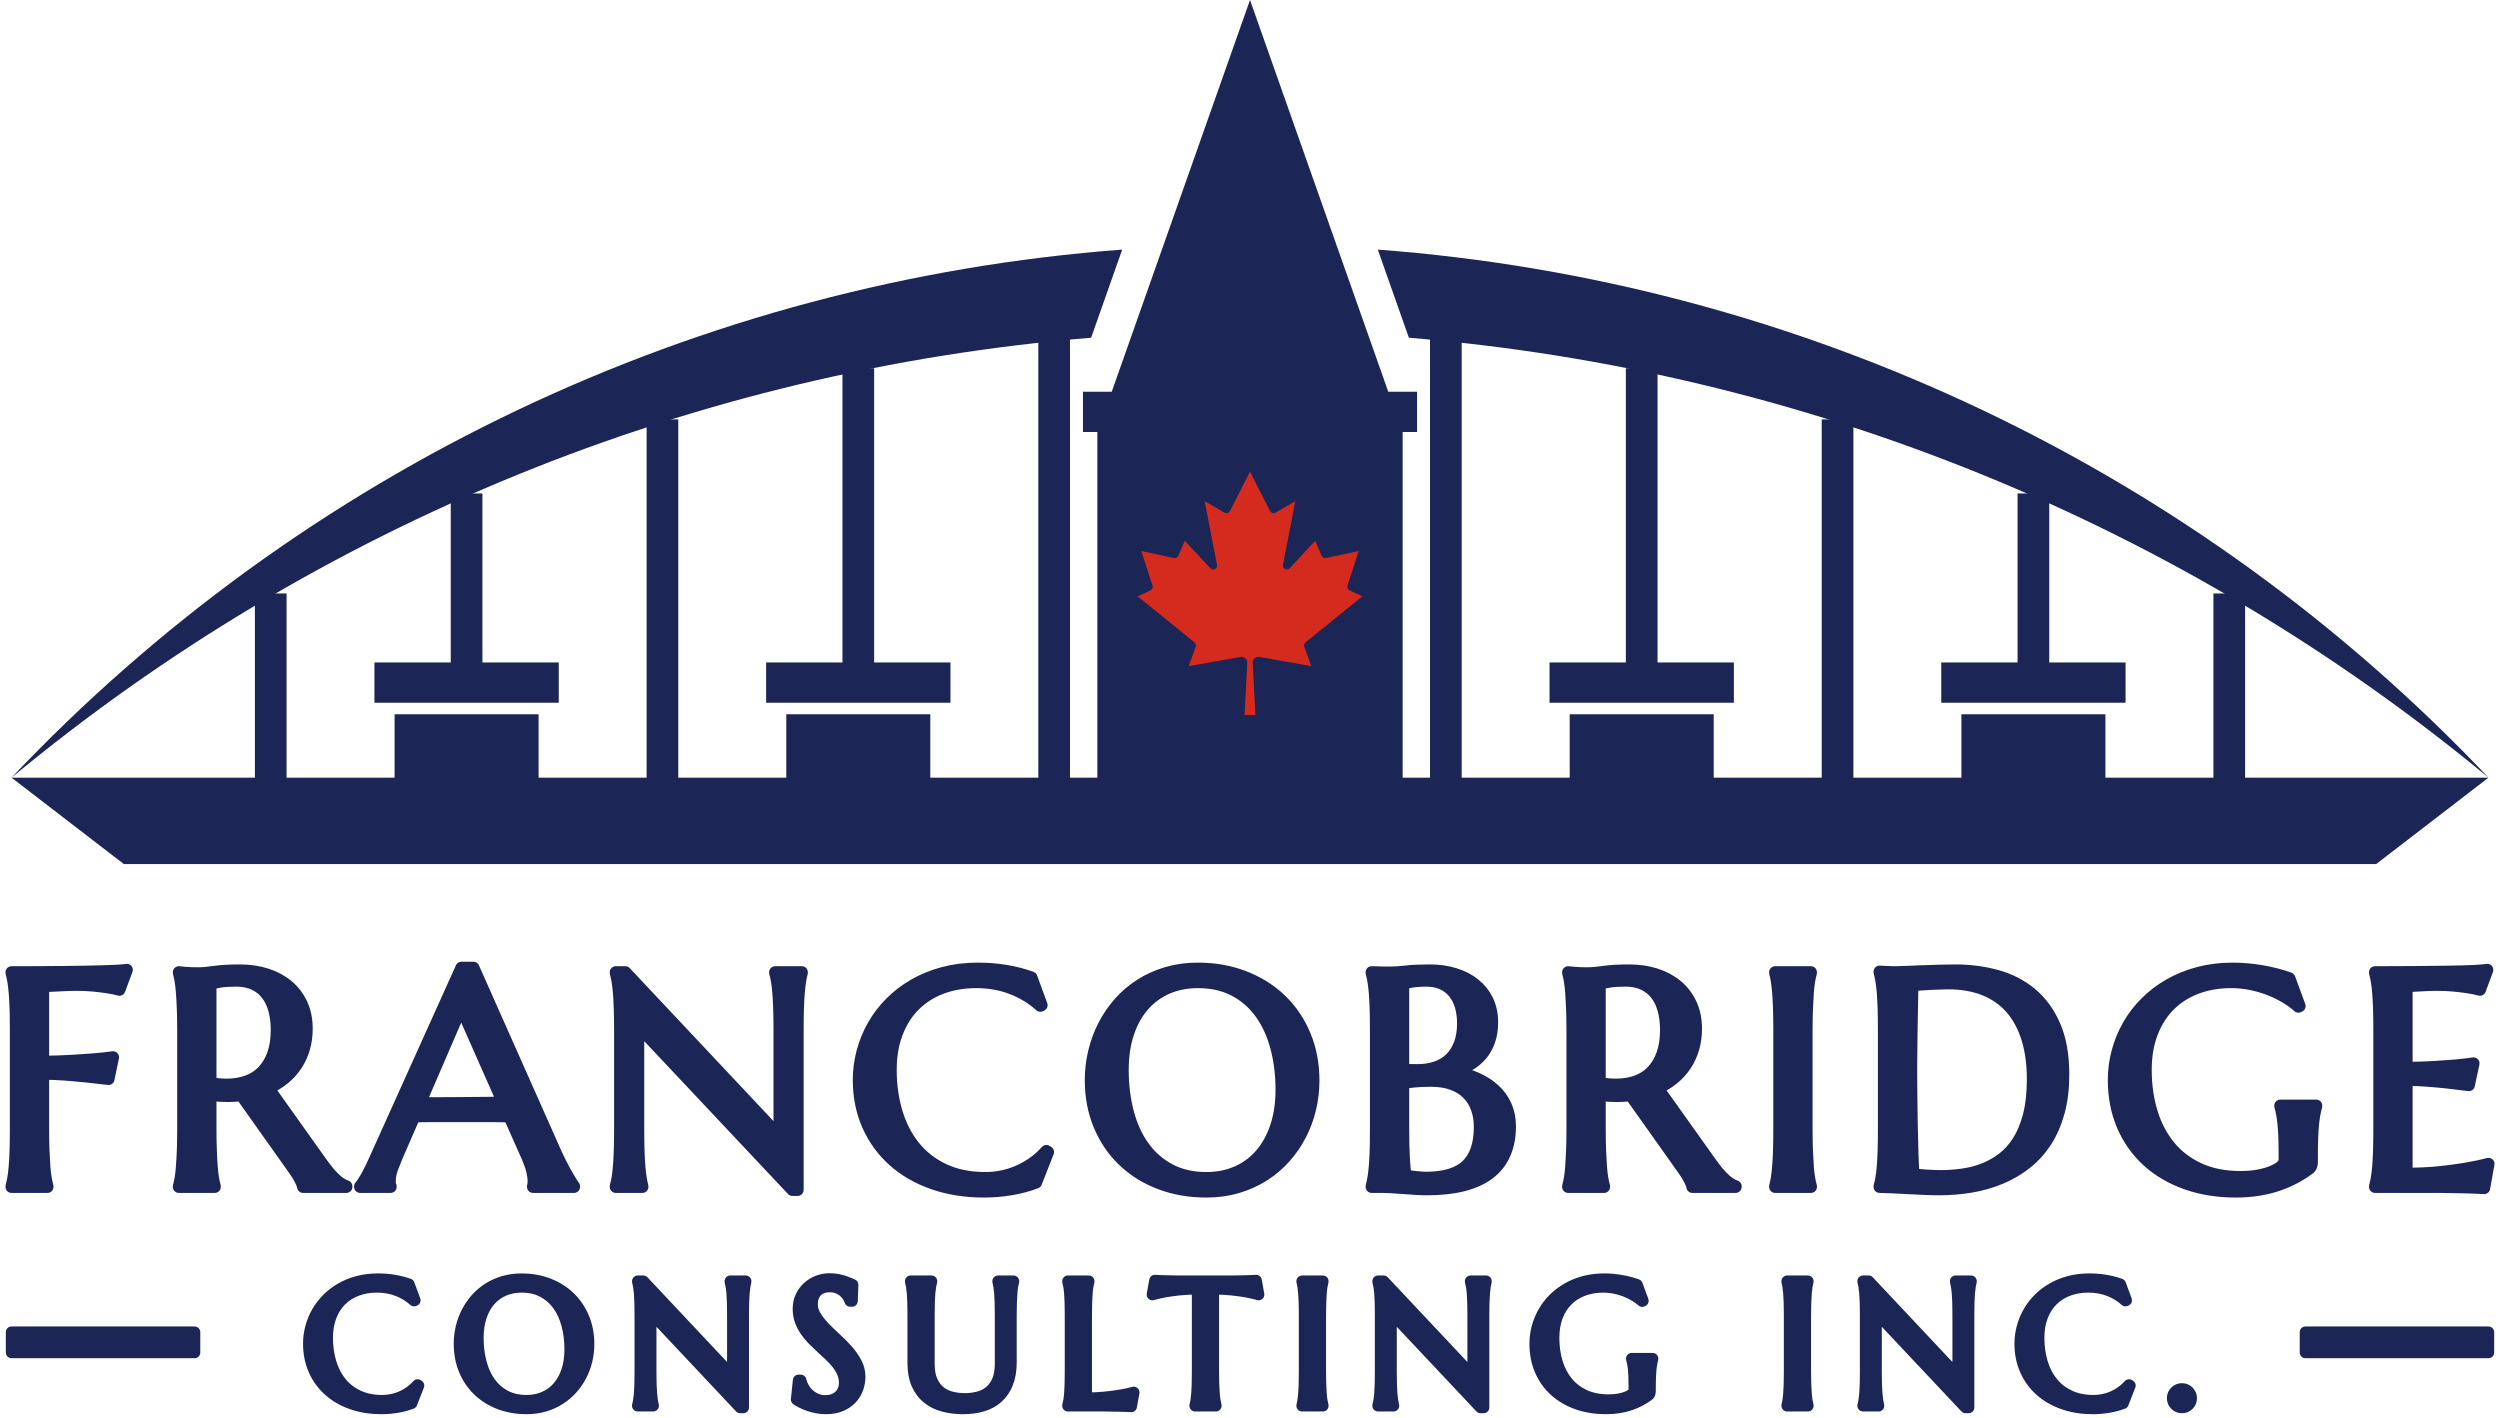
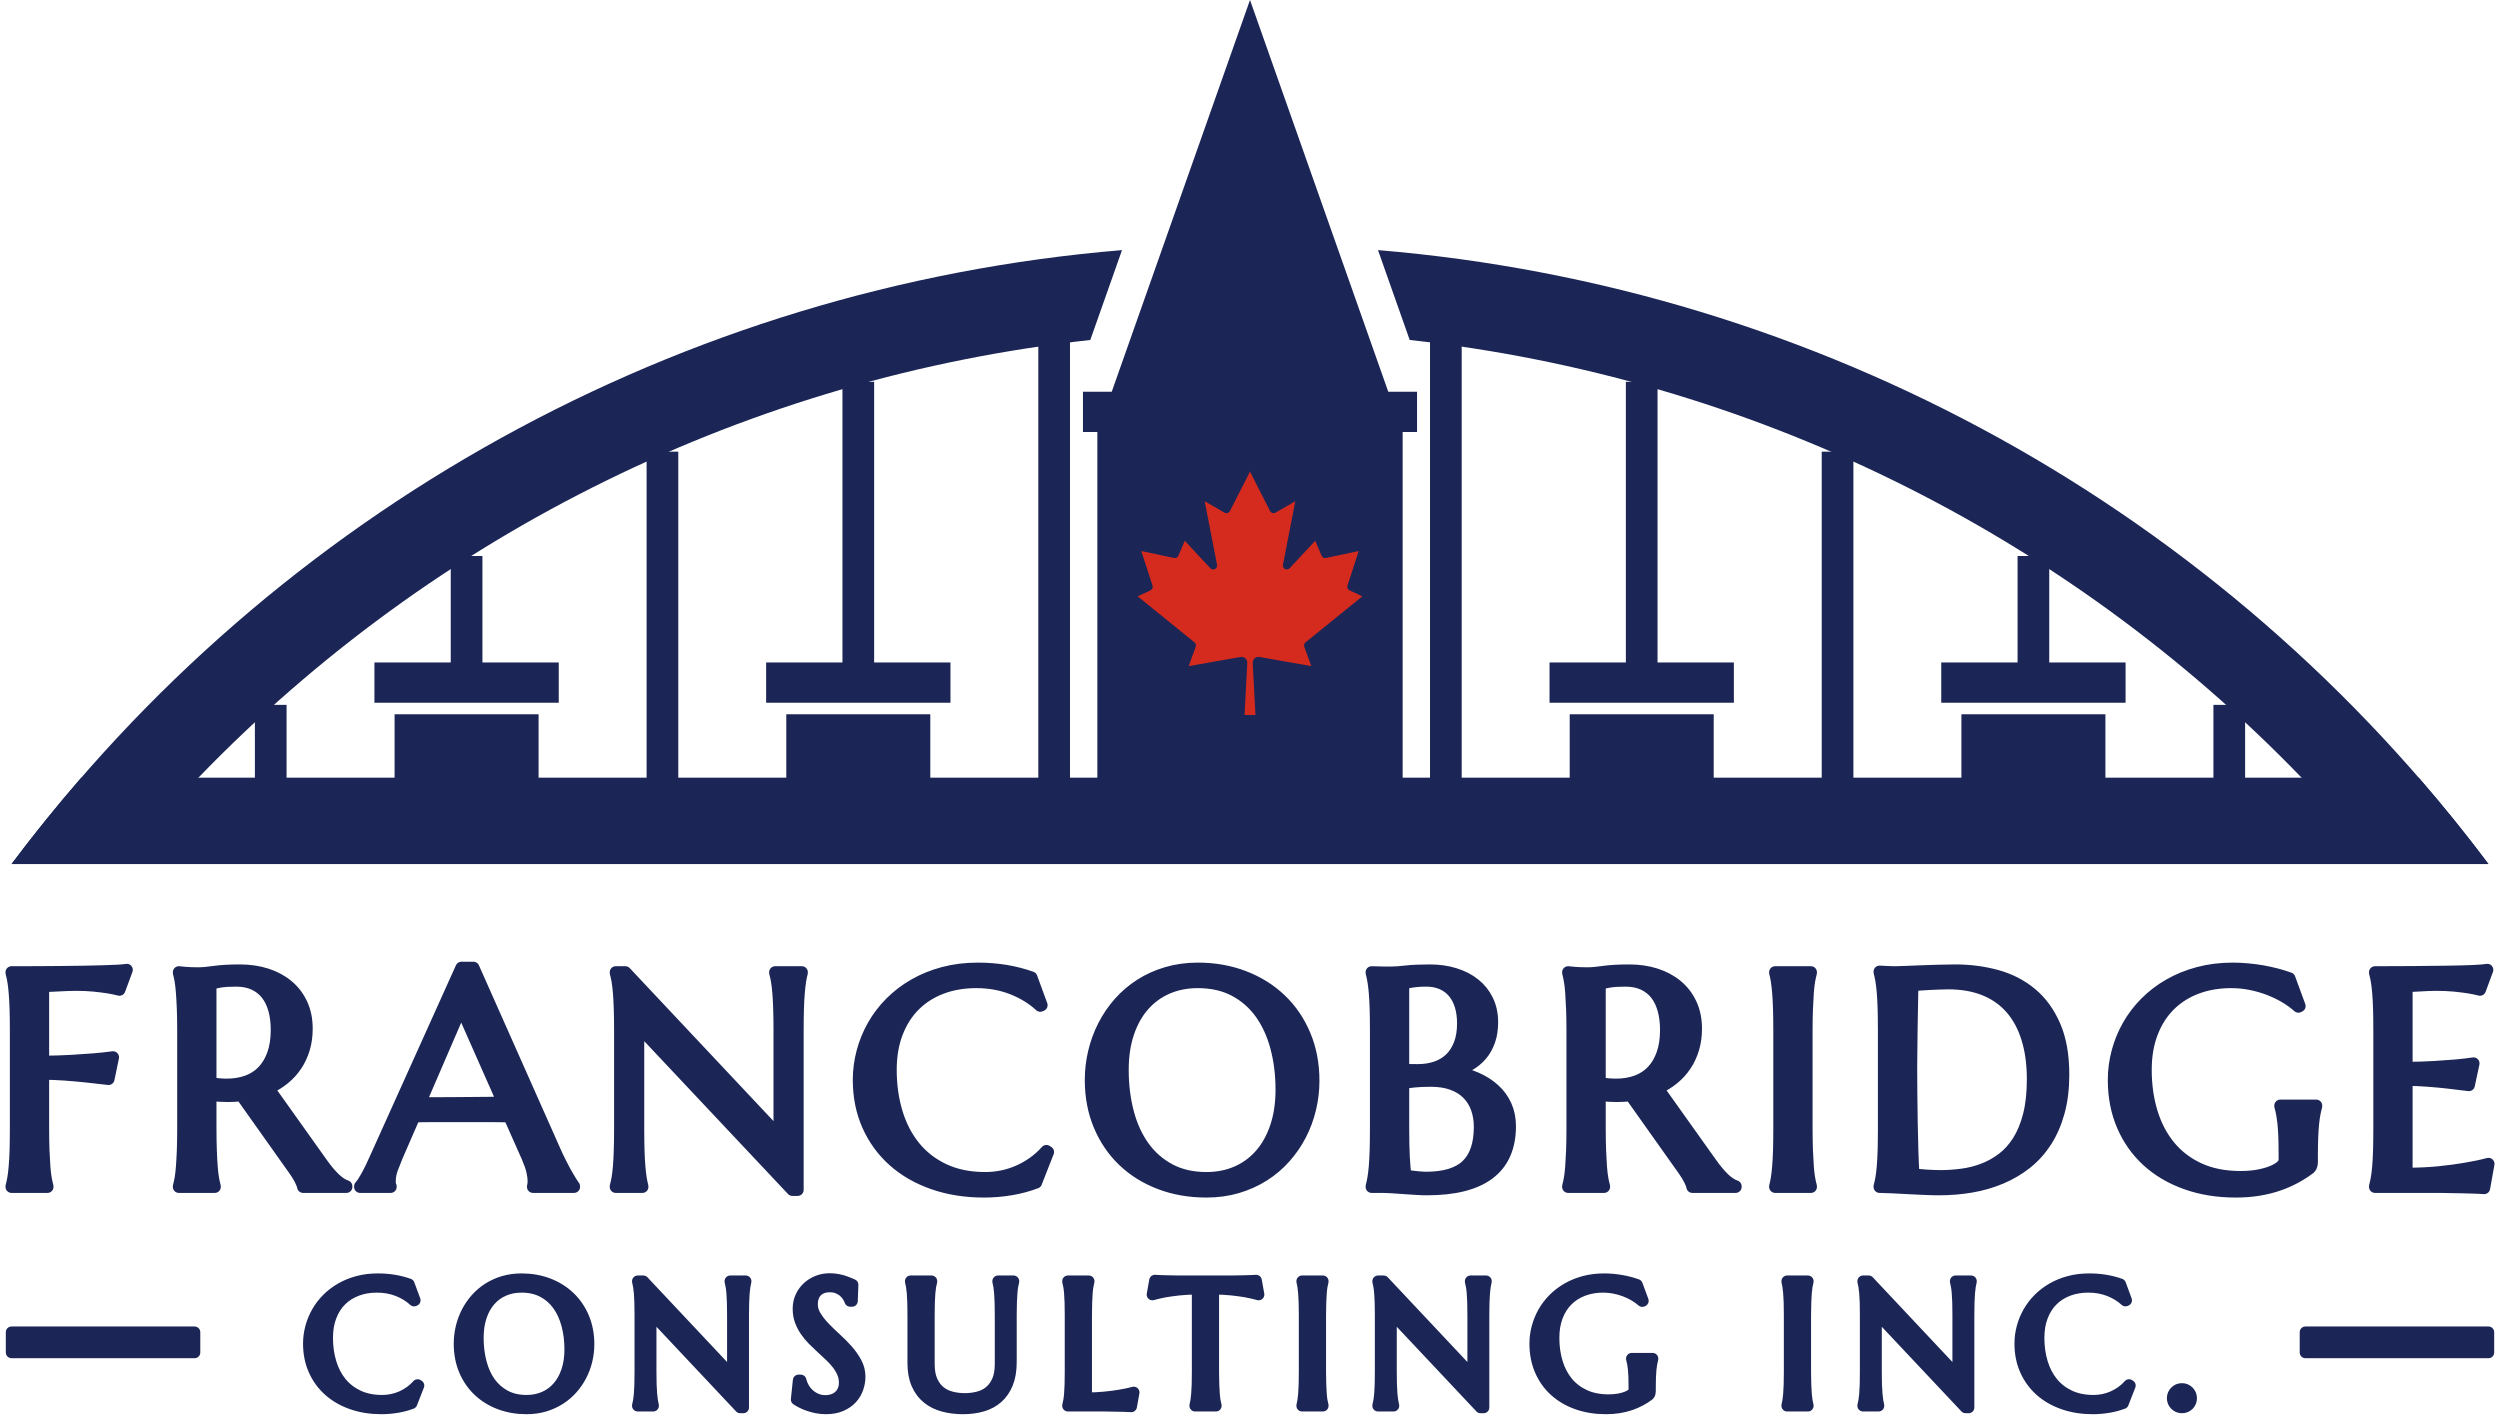
<svg xmlns="http://www.w3.org/2000/svg" viewBox="66 150 868 492.09" width="868" height="492.09" role="img" aria-label="FrancoBridge Consulting Inc.">
-   <path fill="#1B2556" d="M930 420A592.23 592.23 0 0 0 544.37 236.66L555.17 267.26A673.95 673.95 0 0 1 930 420ZM70 420A592.23 592.23 0 0 1 455.63 236.66L444.83 267.26A673.95 673.95 0 0 0 70 420Z" />
-   <path fill="#1B2556" d="M426.5 267.44H437.5V420.5H426.5ZM562.5 267.44H573.5V420.5H562.5ZM358.5 277.86H369.5V380.5H358.5ZM630.5 277.86H641.5V380.5H630.5ZM290.5 295.62H301.5V420.5H290.5ZM698.5 295.62H709.5V420.5H698.5ZM222.5 321.33H233.5V380.5H222.5ZM766.5 321.33H777.5V380.5H766.5ZM154.5 356.05H165.5V420.5H154.5ZM834.5 356.05H845.5V420.5H834.5ZM70 420H930L891 450H109ZM339 398H389V420.5H339ZM332 380H396V394H332ZM611 398H661V420.5H611ZM604 380H668V394H604ZM203 398H253V420.5H203ZM196 380H260V394H196ZM747 398H797V420.5H747ZM740 380H804V394H740Z" />
+   <path fill="#1B2556" d="M930 450A537.5 537.5 0 0 0 544.44 236.84L555.45 268.04A507.5 507.5 0 0 1 865.1 420ZM70 450A537.5 537.5 0 0 1 455.56 236.84L444.55 268.04A507.5 507.5 0 0 0 134.9 420Z" />
+   <path fill="#1B2556" d="M426.5 268.58H437.5V420.5H426.5ZM562.5 268.58H573.5V420.5H562.5ZM358.5 282.56H369.5V380.5H358.5ZM630.5 282.56H641.5V380.5H630.5ZM290.5 306.81H301.5V420.5H290.5ZM698.5 306.81H709.5V420.5H698.5ZM222.5 343.05H233.5V380.5H222.5ZM766.5 343.05H777.5V380.5H766.5ZM154.5 394.73H165.5V420.5H154.5ZM834.5 394.73H845.5V420.5H834.5ZM70 450A537.5 537.5 0 0 1 94.23 420H905.77A537.5 537.5 0 0 1 930 450ZM339 398H389V420.5H339ZM332 380H396V394H332ZM611 398H661V420.5H611ZM604 380H668V394H604ZM203 398H253V420.5H203ZM196 380H260V394H196ZM747 398H797V420.5H747ZM740 380H804V394H740Z" />
  <path fill="#1B2556" d="M447 420.5V300H442V286H452L500 150L548 286H558V300H553V420.5Z" />
  <path fill="#D52B1E" d="M498.11 398.25L499.06 380.15A1.99 1.99 0 0 0 496.73 378.1L478.72 381.27L481.15 374.56A1.36 1.36 0 0 0 480.73 373.03L461 357.05L465.45 354.97A1.36 1.36 0 0 0 466.16 353.32L462.26 341.32L473.62 343.73A1.36 1.36 0 0 0 475.15 342.94L477.35 337.76L486.22 347.28A1.36 1.36 0 0 0 488.55 346.08L484.27 324.02L491.13 327.99A1.36 1.36 0 0 0 493.04 327.42L500 313.75L506.96 327.42A1.36 1.36 0 0 0 508.87 327.99L515.73 324.02L511.45 346.08A1.36 1.36 0 0 0 513.78 347.28L522.65 337.76L524.85 342.94A1.36 1.36 0 0 0 526.38 343.73L537.74 341.32L533.84 353.32A1.36 1.36 0 0 0 534.55 354.97L539 357.05L519.27 373.03A1.36 1.36 0 0 0 518.85 374.56L521.28 381.27L503.27 378.1A1.99 1.99 0 0 0 500.94 380.15L501.89 398.25Z" />
  <path fill="#1B2556" stroke="#1B2556" stroke-width="4.18" stroke-linejoin="round" d="M80.97 541.77 Q80.97 546.19 81.1 549.49 Q81.23 552.79 81.41 555.18 Q81.59 557.57 81.88 559.18 Q82.16 560.79 82.48 561.88 V562.09 H70 V561.88 Q70.31 560.79 70.6 559.18 Q70.89 557.57 71.09 555.18 Q71.3 552.79 71.41 549.49 Q71.51 546.19 71.51 541.77 V507.93 Q71.51 503.52 71.41 500.22 Q71.3 496.92 71.09 494.5 Q70.89 492.08 70.6 490.47 Q70.31 488.86 70 487.77 V487.56 Q74.32 487.56 78.73 487.54 Q83.15 487.51 87.31 487.48 Q91.47 487.46 95.21 487.38 Q98.95 487.3 101.97 487.22 Q104.98 487.15 107.06 487.02 Q109.14 486.89 110.02 486.73 L107.47 493.64 Q105.76 493.17 103.47 492.81 Q101.5 492.5 98.66 492.21 Q95.83 491.93 92.14 491.93 Q90.89 491.93 89.02 492.01 Q87.15 492.08 85.33 492.19 Q83.26 492.29 80.97 492.39 V518.64 Q86.32 518.59 90.79 518.33 Q95.26 518.07 98.48 517.81 Q102.22 517.5 105.24 517.08 L103.68 524.62 Q99.78 524.15 95.78 523.73 Q92.35 523.37 88.4 523.08 Q84.45 522.8 80.97 522.8 ZM139.07 541.77 Q139.07 546.19 139.2 549.49 Q139.32 552.79 139.51 555.18 Q139.69 557.57 139.97 559.18 Q140.26 560.79 140.57 561.88 V562.09 H128.1 V561.88 Q128.41 560.79 128.7 559.18 Q128.98 557.57 129.16 555.18 Q129.35 552.79 129.48 549.51 Q129.61 546.24 129.61 541.77 V507.93 Q129.61 503.52 129.48 500.22 Q129.35 496.92 129.16 494.53 Q128.98 492.14 128.7 490.5 Q128.41 488.86 128.1 487.77 V487.56 L130.28 487.77 Q131.27 487.87 132.49 487.9 Q133.71 487.93 135.01 487.93 Q137.04 487.93 140.49 487.43 Q143.95 486.94 149.3 486.94 Q154.29 486.94 158.53 488.29 Q162.76 489.64 165.88 492.24 Q169 494.84 170.74 498.61 Q172.48 502.37 172.48 507.16 Q172.48 510.9 171.52 514.09 Q170.56 517.29 168.82 519.89 Q167.08 522.49 164.64 524.49 Q162.19 526.49 159.18 527.84 L177.42 553.46 Q178.77 555.39 179.94 556.79 Q181.11 558.19 182.18 559.21 Q183.24 560.22 184.23 560.87 Q185.22 561.52 186.26 561.88 V562.09 H171.24 Q171.08 561.1 170.22 559.47 Q169.36 557.83 168.22 556.22 L149.82 530.28 Q148.63 530.39 147.43 530.46 Q146.24 530.54 144.99 530.54 Q143.53 530.54 142.05 530.44 Q140.57 530.33 139.07 530.07 ZM139.07 526.02 Q140.47 526.33 141.92 526.46 Q143.38 526.59 144.73 526.59 Q148.63 526.59 151.85 525.42 Q155.07 524.25 157.33 521.86 Q159.59 519.47 160.84 515.91 Q162.09 512.35 162.09 507.57 Q162.09 503.67 161.21 500.5 Q160.32 497.33 158.58 495.12 Q156.84 492.91 154.19 491.69 Q151.54 490.47 148 490.47 Q144.42 490.47 142.29 490.84 Q140.16 491.2 139.07 491.62 ZM251.06 562.09 V561.88 Q251.16 561.62 251.21 561.1 Q251.27 560.58 251.27 560.17 Q251.27 558.56 250.82 556.61 Q250.38 554.66 249.13 551.75 L242.85 537.61 Q239.94 537.51 235.1 537.51 Q230.27 537.51 224.66 537.51 Q220.55 537.51 216.73 537.51 Q212.91 537.51 209.84 537.61 L203.87 551.33 Q203.09 553.25 202.2 555.54 Q201.32 557.83 201.32 560.17 Q201.32 560.84 201.42 561.28 Q201.53 561.73 201.63 561.88 V562.09 H191.03 V561.88 Q191.96 560.89 193.37 558.37 Q194.77 555.85 196.43 552.06 L226.21 486 H230.37 L258.59 549.51 Q259.58 551.75 260.65 553.85 Q261.71 555.96 262.65 557.62 Q263.58 559.28 264.31 560.43 Q265.04 561.57 265.3 561.88 V562.09 ZM217.38 533.04 Q220.39 533.04 223.56 533.01 Q226.73 532.99 229.77 532.96 Q232.81 532.93 235.62 532.91 Q238.43 532.88 240.71 532.83 L226.11 499.83 L211.77 533.04 ZM283.12 487.56 336.65 544.52 V507.93 Q336.65 503.52 336.54 500.22 Q336.44 496.92 336.23 494.5 Q336.02 492.08 335.74 490.47 Q335.45 488.86 335.14 487.77 V487.56 H344.39 V487.77 Q344.08 488.86 343.82 490.47 Q343.56 492.08 343.35 494.5 Q343.14 496.92 343.04 500.22 Q342.94 503.52 342.94 507.93 V563.13 H341.12 L287.59 506.22 V541.77 Q287.59 546.19 287.69 549.49 Q287.79 552.79 288 555.18 Q288.21 557.57 288.47 559.18 Q288.73 560.79 289.04 561.88 V562.09 H279.79 V561.88 Q280.1 560.79 280.39 559.18 Q280.67 557.57 280.88 555.18 Q281.09 552.79 281.19 549.49 Q281.3 546.19 281.3 541.77 V507.93 Q281.3 503.52 281.19 500.22 Q281.09 496.92 280.88 494.5 Q280.67 492.08 280.39 490.47 Q280.1 488.86 279.79 487.77 V487.56 ZM427.64 499 427.18 499.2 Q423.12 495.46 417.43 493.23 Q411.74 490.99 404.93 490.99 Q398.38 490.99 392.93 493.04 Q387.47 495.1 383.54 499 Q379.62 502.89 377.44 508.56 Q375.25 514.22 375.25 521.45 Q375.25 529.4 377.33 536.29 Q379.41 543.17 383.52 548.21 Q387.62 553.25 393.78 556.14 Q399.94 559.02 408.15 559.02 Q411.12 559.02 414.08 558.4 Q417.04 557.78 419.77 556.55 Q422.5 555.33 424.91 553.59 Q427.33 551.85 429.31 549.62 L429.88 549.98 L425.72 560.58 Q421.82 562.09 417.12 562.9 Q412.42 563.7 407.63 563.7 Q398.02 563.7 390.04 560.92 Q382.06 558.14 376.32 553.05 Q370.58 547.95 367.38 540.81 Q364.18 533.66 364.18 524.93 Q364.18 519.99 365.46 515.21 Q366.73 510.43 369.17 506.12 Q371.62 501.8 375.2 498.19 Q378.79 494.58 383.39 491.93 Q387.99 489.28 393.52 487.8 Q399.06 486.31 405.5 486.31 Q415.53 486.31 424.11 489.38 ZM481.89 486.31 Q490.57 486.31 497.93 489.15 Q505.28 491.98 510.63 497.1 Q515.99 502.22 519 509.39 Q522.02 516.56 522.02 525.24 Q522.02 530.18 520.87 534.96 Q519.73 539.74 517.52 544 Q515.31 548.27 512.09 551.88 Q508.87 555.49 504.74 558.11 Q500.6 560.74 495.61 562.22 Q490.63 563.7 484.86 563.7 Q476.18 563.7 468.82 560.92 Q461.47 558.14 456.12 553.05 Q450.76 547.95 447.75 540.81 Q444.73 533.66 444.73 524.93 Q444.73 519.99 445.88 515.21 Q447.02 510.43 449.23 506.12 Q451.44 501.8 454.63 498.19 Q457.83 494.58 461.96 491.93 Q466.09 489.28 471.11 487.8 Q476.12 486.31 481.89 486.31 ZM484.86 559.02 Q490.63 559.02 495.41 556.94 Q500.19 554.87 503.64 550.92 Q507.1 546.97 509.02 541.28 Q510.95 535.58 510.95 528.36 Q510.95 520.36 509.1 513.52 Q507.26 506.69 503.62 501.67 Q499.98 496.66 494.55 493.82 Q489.12 490.99 481.89 490.99 Q476.12 490.99 471.34 493.04 Q466.56 495.1 463.11 499 Q459.65 502.89 457.73 508.56 Q455.8 514.22 455.8 521.45 Q455.8 529.4 457.62 536.29 Q459.44 543.17 463.08 548.21 Q466.72 553.25 472.17 556.14 Q477.63 559.02 484.86 559.02 ZM543.73 507.93 Q543.73 503.52 543.63 500.22 Q543.52 496.92 543.32 494.5 Q543.11 492.08 542.82 490.47 Q542.54 488.86 542.23 487.77 V487.56 Q543.26 487.61 544.41 487.61 Q545.4 487.67 546.62 487.67 Q547.84 487.67 549.14 487.67 Q551.01 487.67 554.21 487.3 Q557.4 486.94 562.44 486.94 Q567.12 486.94 571.07 488.16 Q575.02 489.38 577.9 491.67 Q580.79 493.95 582.43 497.31 Q584.06 500.66 584.06 504.92 Q584.06 508.51 583.08 511.34 Q582.09 514.17 580.3 516.28 Q578.5 518.38 575.98 519.81 Q573.46 521.24 570.45 522.07 Q574.86 522.75 578.5 524.33 Q582.14 525.92 584.76 528.31 Q587.39 530.7 588.82 533.89 Q590.25 537.09 590.25 540.99 Q590.25 551.96 583.02 557.44 Q575.8 562.92 561.4 562.92 Q559.84 562.92 557.77 562.79 Q555.69 562.66 553.53 562.51 Q551.37 562.35 549.29 562.22 Q547.21 562.09 545.66 562.09 H542.23 V561.88 Q542.54 560.79 542.82 559.18 Q543.11 557.57 543.32 555.18 Q543.52 552.79 543.63 549.49 Q543.73 546.19 543.73 541.77 ZM562.81 525.24 Q559.27 525.24 556.88 525.5 Q554.49 525.76 553.19 526.02 V541.77 Q553.19 547.85 553.4 551.8 Q553.61 555.75 553.97 558.24 Q555.95 558.5 557.92 558.71 Q559.9 558.92 561.09 558.92 Q570.81 558.92 575.31 554.58 Q579.8 550.24 579.8 541.25 Q579.8 537.71 578.74 534.78 Q577.67 531.84 575.57 529.71 Q573.46 527.58 570.26 526.41 Q567.07 525.24 562.81 525.24 ZM553.19 521.34 Q554.65 521.5 555.79 521.53 Q556.93 521.55 558.23 521.55 Q561.77 521.55 564.68 520.54 Q567.59 519.52 569.64 517.5 Q571.69 515.47 572.84 512.43 Q573.98 509.39 573.98 505.34 Q573.98 501.96 573.15 499.2 Q572.32 496.45 570.68 494.5 Q569.04 492.55 566.65 491.51 Q564.26 490.47 561.2 490.47 Q559.22 490.47 557.74 490.63 Q556.26 490.78 555.22 490.99 Q554.02 491.2 553.19 491.51 ZM621.42 541.77 Q621.42 546.19 621.55 549.49 Q621.68 552.79 621.86 555.18 Q622.05 557.57 622.33 559.18 Q622.62 560.79 622.93 561.88 V562.09 H610.46 V561.88 Q610.77 560.79 611.05 559.18 Q611.34 557.57 611.52 555.18 Q611.7 552.79 611.83 549.51 Q611.96 546.24 611.96 541.77 V507.93 Q611.96 503.52 611.83 500.22 Q611.7 496.92 611.52 494.53 Q611.34 492.14 611.05 490.5 Q610.77 488.86 610.46 487.77 V487.56 L612.64 487.77 Q613.63 487.87 614.85 487.9 Q616.07 487.93 617.37 487.93 Q619.4 487.93 622.85 487.43 Q626.31 486.94 631.66 486.94 Q636.65 486.94 640.89 488.29 Q645.12 489.64 648.24 492.24 Q651.36 494.84 653.1 498.61 Q654.84 502.37 654.84 507.16 Q654.84 510.9 653.88 514.09 Q652.92 517.29 651.18 519.89 Q649.44 522.49 646.99 524.49 Q644.55 526.49 641.54 527.84 L659.78 553.46 Q661.13 555.39 662.3 556.79 Q663.47 558.19 664.53 559.21 Q665.6 560.22 666.59 560.87 Q667.57 561.52 668.61 561.88 V562.09 H653.59 Q653.44 561.1 652.58 559.47 Q651.72 557.83 650.58 556.22 L632.18 530.28 Q630.99 530.39 629.79 530.46 Q628.6 530.54 627.35 530.54 Q625.89 530.54 624.41 530.44 Q622.93 530.33 621.42 530.07 ZM621.42 526.02 Q622.83 526.33 624.28 526.46 Q625.74 526.59 627.09 526.59 Q630.99 526.59 634.21 525.42 Q637.43 524.25 639.69 521.86 Q641.95 519.47 643.2 515.91 Q644.45 512.35 644.45 507.57 Q644.45 503.67 643.56 500.5 Q642.68 497.33 640.94 495.12 Q639.2 492.91 636.55 491.69 Q633.9 490.47 630.36 490.47 Q626.78 490.47 624.65 490.84 Q622.51 491.2 621.42 491.62 ZM682.33 561.88 Q682.64 560.79 682.9 559.18 Q683.16 557.57 683.37 555.18 Q683.57 552.79 683.68 549.49 Q683.78 546.19 683.78 541.77 V507.93 Q683.78 503.52 683.68 500.22 Q683.57 496.92 683.37 494.5 Q683.16 492.08 682.9 490.47 Q682.64 488.86 682.33 487.77 V487.56 H694.75 V487.77 Q694.44 488.86 694.15 490.47 Q693.86 492.08 693.68 494.5 Q693.5 496.92 693.37 500.22 Q693.24 503.52 693.24 507.93 V541.77 Q693.24 546.19 693.37 549.49 Q693.5 552.79 693.68 555.18 Q693.86 557.57 694.15 559.18 Q694.44 560.79 694.75 561.88 V562.09 H682.33 ZM729.98 492.03 Q729.87 497.85 729.77 503.31 Q729.72 505.65 729.69 508.09 Q729.67 510.53 729.64 512.9 Q729.61 515.26 729.59 517.42 Q729.56 519.58 729.56 521.24 Q729.56 524.72 729.61 529.66 Q729.67 534.6 729.74 539.79 Q729.82 544.99 729.98 549.77 Q730.13 554.55 730.34 557.72 Q731.07 557.83 732.29 557.96 Q733.51 558.09 734.86 558.17 Q736.21 558.24 737.51 558.3 Q738.81 558.35 739.7 558.35 Q743.33 558.35 747.15 557.85 Q750.97 557.36 754.53 556.01 Q758.09 554.66 761.24 552.29 Q764.38 549.93 766.75 546.19 Q769.11 542.44 770.46 537.17 Q771.81 531.89 771.81 524.72 Q771.81 516.77 769.89 510.56 Q767.97 504.35 764.25 500.09 Q760.54 495.83 755.05 493.62 Q749.57 491.41 742.45 491.41 Q741.05 491.41 739.28 491.49 Q737.51 491.56 735.77 491.64 Q734.03 491.72 732.5 491.85 Q730.96 491.98 729.98 492.03 ZM718.59 487.35 Q719.79 487.41 720.83 487.46 Q721.71 487.51 722.65 487.54 Q723.58 487.56 724.16 487.56 Q725.14 487.56 727.46 487.46 Q729.77 487.35 732.73 487.25 Q735.69 487.15 738.89 487.04 Q742.09 486.94 744.89 486.94 Q752.43 486.94 759.24 488.81 Q766.05 490.68 771.19 494.94 Q776.34 499.2 779.35 506.12 Q782.37 513.03 782.37 523.11 Q782.37 530.33 780.78 536.1 Q779.19 541.87 776.34 546.29 Q773.48 550.71 769.5 553.85 Q765.53 557 760.72 559.02 Q755.91 561.05 750.45 561.99 Q745 562.92 739.18 562.92 Q737.1 562.92 734.16 562.79 Q731.22 562.66 728.26 562.51 Q725.3 562.35 722.67 562.22 Q720.05 562.09 718.59 562.09 V561.88 Q718.91 560.79 719.19 559.18 Q719.48 557.57 719.69 555.18 Q719.89 552.79 720 549.49 Q720.1 546.19 720.1 541.77 V507.93 Q720.1 503.52 720 500.16 Q719.89 496.81 719.69 494.4 Q719.48 491.98 719.19 490.32 Q718.91 488.65 718.59 487.56 ZM868.68 553.36 Q868.68 553.93 868.55 554.55 Q868.42 555.18 867.96 555.59 Q865.62 557.36 862.89 558.84 Q860.16 560.32 856.99 561.41 Q853.82 562.51 850.15 563.1 Q846.49 563.7 842.28 563.7 Q832.82 563.7 825.03 560.92 Q817.23 558.14 811.64 553.05 Q806.06 547.95 802.99 540.81 Q799.92 533.66 799.92 524.93 Q799.92 519.99 801.2 515.21 Q802.47 510.43 804.91 506.12 Q807.36 501.8 810.94 498.19 Q814.53 494.58 819.13 491.93 Q823.73 489.28 829.26 487.8 Q834.8 486.31 841.24 486.31 Q843.74 486.31 846.33 486.55 Q848.93 486.78 851.48 487.22 Q854.03 487.67 856.39 488.29 Q858.76 488.91 860.89 489.69 L864.42 499.31 L864.01 499.52 Q861.98 497.7 859.33 496.14 Q856.68 494.58 853.66 493.43 Q850.65 492.29 847.35 491.64 Q844.05 490.99 840.67 490.99 Q834.12 490.99 828.66 493.04 Q823.21 495.1 819.28 499 Q815.36 502.89 813.18 508.56 Q810.99 514.22 810.99 521.45 Q810.99 529.4 813.07 536.21 Q815.15 543.02 819.26 548.01 Q823.36 552.99 829.52 555.83 Q835.68 558.66 843.89 558.66 Q847.53 558.66 850.39 558.09 Q853.25 557.52 855.22 556.66 Q857.2 555.8 858.21 554.79 Q859.22 553.77 859.22 552.94 V550.92 Q859.22 547.28 859.12 544.63 Q859.02 541.98 858.81 540.03 Q858.6 538.08 858.34 536.68 Q858.08 535.27 857.72 534.08 V533.87 H870.19 V534.08 Q869.88 535.17 869.59 536.65 Q869.31 538.13 869.1 540.16 Q868.89 542.18 868.79 544.91 Q868.68 547.64 868.68 551.23 ZM890.61 487.56 Q897.1 487.56 903.52 487.51 Q909.94 487.46 915.29 487.38 Q920.65 487.3 924.44 487.15 Q928.23 486.99 929.59 486.73 L927.04 493.64 Q925.32 493.17 923.04 492.81 Q921.06 492.5 918.23 492.21 Q915.4 491.93 911.71 491.93 Q910.46 491.93 908.72 492.01 Q906.98 492.08 905.37 492.19 Q903.5 492.29 901.57 492.39 V520.77 Q906.93 520.72 911.24 520.46 Q915.55 520.2 918.57 519.94 Q922.1 519.63 924.8 519.21 L923.19 526.75 Q919.61 526.28 915.87 525.87 Q912.64 525.5 908.85 525.22 Q905.06 524.93 901.57 524.93 V557.52 Q907.71 557.52 912.85 557 Q918 556.48 921.84 555.8 Q926.31 555.07 930 554.09 L928.49 562.51 Q927.87 562.45 926.62 562.4 Q925.38 562.35 923.84 562.3 Q922.31 562.25 920.62 562.22 Q918.93 562.19 917.42 562.17 Q915.92 562.14 914.75 562.12 Q913.58 562.09 913.06 562.09 H890.61 V561.88 Q890.92 560.79 891.2 559.18 Q891.49 557.57 891.7 555.18 Q891.91 552.79 892.01 549.49 Q892.11 546.19 892.11 541.77 V507.93 Q892.11 503.52 892.01 500.22 Q891.91 496.92 891.7 494.5 Q891.49 492.08 891.2 490.47 Q890.92 488.86 890.61 487.77 V487.56 Z" />
  <path fill="#1B2556" stroke="#1B2556" stroke-width="3.96" stroke-linejoin="round" d="M70 612.54H133.56V619.59H70ZM866.44 612.54H930V619.59H866.44ZM210.04 601.47 209.76 601.59 Q207.41 599.42 204.11 598.12 Q200.8 596.82 196.85 596.82 Q193.05 596.82 189.89 598.02 Q186.72 599.21 184.44 601.47 Q182.16 603.73 180.9 607.02 Q179.63 610.31 179.63 614.5 Q179.63 619.12 180.84 623.11 Q182.04 627.11 184.43 630.04 Q186.81 632.96 190.38 634.64 Q193.96 636.31 198.72 636.31 Q200.44 636.31 202.16 635.95 Q203.88 635.59 205.47 634.88 Q207.05 634.17 208.45 633.16 Q209.85 632.15 211 630.85 L211.33 631.06 L208.92 637.22 Q206.66 638.09 203.93 638.56 Q201.2 639.03 198.42 639.03 Q192.84 639.03 188.21 637.41 Q183.58 635.8 180.25 632.84 Q176.91 629.89 175.06 625.74 Q173.2 621.59 173.2 616.52 Q173.2 613.66 173.94 610.88 Q174.68 608.11 176.1 605.6 Q177.52 603.1 179.6 601 Q181.68 598.91 184.35 597.37 Q187.02 595.83 190.23 594.97 Q193.44 594.11 197.19 594.11 Q203.01 594.11 207.98 595.89 ZM247.08 594.11 Q252.12 594.11 256.39 595.75 Q260.66 597.4 263.76 600.37 Q266.87 603.34 268.62 607.5 Q270.37 611.67 270.37 616.7 Q270.37 619.57 269.71 622.34 Q269.04 625.12 267.76 627.59 Q266.48 630.07 264.61 632.16 Q262.74 634.26 260.34 635.78 Q257.94 637.31 255.05 638.17 Q252.15 639.03 248.8 639.03 Q243.77 639.03 239.5 637.41 Q235.23 635.8 232.12 632.84 Q229.01 629.89 227.26 625.74 Q225.52 621.59 225.52 616.52 Q225.52 613.66 226.18 610.88 Q226.84 608.11 228.12 605.6 Q229.41 603.1 231.26 601 Q233.12 598.91 235.51 597.37 Q237.91 595.83 240.82 594.97 Q243.73 594.11 247.08 594.11 ZM248.8 636.31 Q252.15 636.31 254.93 635.1 Q257.7 633.9 259.71 631.6 Q261.71 629.31 262.83 626.01 Q263.95 622.71 263.95 618.51 Q263.95 613.87 262.87 609.9 Q261.8 605.93 259.69 603.02 Q257.58 600.11 254.43 598.47 Q251.28 596.82 247.08 596.82 Q243.73 596.82 240.96 598.02 Q238.18 599.21 236.18 601.47 Q234.17 603.73 233.06 607.02 Q231.94 610.31 231.94 614.5 Q231.94 619.12 233 623.11 Q234.05 627.11 236.16 630.04 Q238.28 632.96 241.44 634.64 Q244.61 636.31 248.8 636.31 ZM289.35 594.83 320.42 627.89 V606.66 Q320.42 604.09 320.36 602.18 Q320.3 600.26 320.18 598.86 Q320.06 597.46 319.89 596.52 Q319.73 595.59 319.55 594.95 V594.83 H324.91 V594.95 Q324.73 595.59 324.58 596.52 Q324.43 597.46 324.31 598.86 Q324.19 600.26 324.13 602.18 Q324.07 604.09 324.07 606.66 V638.69 H323.01 L291.94 605.66 V626.3 Q291.94 628.86 292 630.77 Q292.06 632.69 292.19 634.08 Q292.31 635.47 292.46 636.4 Q292.61 637.34 292.79 637.97 V638.09 H287.42 V637.97 Q287.6 637.34 287.77 636.4 Q287.93 635.47 288.05 634.08 Q288.17 632.69 288.23 630.77 Q288.29 628.86 288.29 626.3 V606.66 Q288.29 604.09 288.23 602.18 Q288.17 600.26 288.05 598.86 Q287.93 597.46 287.77 596.52 Q287.6 595.59 287.42 594.95 V594.83 ZM361.84 601.71 H361.18 Q360.94 601.02 360.41 600.14 Q359.88 599.27 359.02 598.5 Q358.16 597.73 356.94 597.22 Q355.72 596.7 354.06 596.7 Q352.58 596.7 351.43 597.16 Q350.29 597.61 349.52 598.42 Q348.75 599.24 348.36 600.35 Q347.97 601.47 347.97 602.83 Q347.97 605 349.19 606.97 Q350.41 608.95 352.25 610.88 Q354.09 612.81 356.23 614.74 Q358.37 616.67 360.21 618.75 Q362.05 620.84 363.27 623.11 Q364.5 625.39 364.5 628.01 Q364.5 629.98 363.82 631.95 Q363.14 633.93 361.72 635.5 Q360.3 637.06 358.07 638.04 Q355.84 639.03 352.76 639.03 Q351.04 639.03 349.49 638.71 Q347.94 638.39 346.62 637.92 Q345.31 637.46 344.27 636.91 Q343.23 636.37 342.57 635.92 L343.26 629.25 H344.01 Q344.35 630.67 345.1 631.95 Q345.85 633.23 346.96 634.21 Q348.06 635.19 349.47 635.78 Q350.89 636.37 352.58 636.37 Q354.12 636.37 355.34 635.9 Q356.56 635.44 357.44 634.61 Q358.31 633.78 358.78 632.63 Q359.25 631.48 359.25 630.13 Q359.25 628.23 358.55 626.61 Q357.86 625 356.73 623.55 Q355.6 622.1 354.16 620.74 Q352.73 619.39 351.22 618.01 Q349.72 616.64 348.28 615.19 Q346.85 613.75 345.72 612.1 Q344.59 610.46 343.89 608.57 Q343.2 606.69 343.2 604.43 Q343.2 602.04 344.12 600.13 Q345.04 598.21 346.56 596.85 Q348.09 595.5 350.02 594.77 Q351.95 594.05 354 594.05 Q355.51 594.05 356.77 594.29 Q358.04 594.53 359.05 594.86 Q360.06 595.19 360.82 595.53 Q361.57 595.86 362.05 596.07 ZM413.37 606.66 Q413.37 604.09 413.31 602.18 Q413.25 600.26 413.13 598.86 Q413.01 597.46 412.86 596.52 Q412.71 595.59 412.52 594.95 V594.83 H417.89 V594.95 Q417.71 595.59 417.55 596.52 Q417.38 597.46 417.28 598.86 Q417.17 600.26 417.09 602.18 Q417.02 604.09 417.02 606.66 V622.95 Q417.02 627.26 415.78 630.31 Q414.55 633.35 412.34 635.3 Q410.14 637.25 407.06 638.14 Q403.99 639.03 400.34 639.03 Q396.69 639.03 393.54 638.18 Q390.38 637.34 388.05 635.45 Q385.71 633.57 384.38 630.56 Q383.05 627.56 383.05 623.25 V606.66 Q383.05 604.09 382.99 602.18 Q382.93 600.26 382.81 598.86 Q382.69 597.46 382.53 596.52 Q382.36 595.59 382.18 594.95 V594.83 H389.42 V594.95 Q389.24 595.59 389.07 596.52 Q388.91 597.46 388.78 598.86 Q388.66 600.26 388.6 602.18 Q388.54 604.09 388.54 606.66 V623.58 Q388.54 627.17 389.61 629.51 Q390.68 631.85 392.43 633.22 Q394.18 634.59 396.42 635.13 Q398.65 635.68 400.97 635.68 Q403.29 635.68 405.53 635.13 Q407.76 634.59 409.49 633.22 Q411.23 631.85 412.3 629.51 Q413.37 627.17 413.37 623.58 ZM443.15 635.44 Q446.71 635.44 449.69 635.13 Q452.68 634.83 454.91 634.44 Q457.51 634.02 459.65 633.44 L458.77 638.33 Q458.41 638.3 457.69 638.27 Q456.96 638.24 456.07 638.21 Q455.18 638.18 454.2 638.17 Q453.22 638.15 452.35 638.14 Q451.47 638.12 450.79 638.11 Q450.12 638.09 449.81 638.09 H436.78 V637.97 Q436.96 637.34 437.13 636.4 Q437.3 635.47 437.42 634.08 Q437.54 632.69 437.6 630.77 Q437.66 628.86 437.66 626.3 V606.66 Q437.66 604.09 437.6 602.18 Q437.54 600.26 437.42 598.86 Q437.3 597.46 437.13 596.52 Q436.96 595.59 436.78 594.95 V594.83 H444.02 V594.95 Q443.84 595.59 443.68 596.52 Q443.51 597.46 443.4 598.86 Q443.3 600.26 443.22 602.18 Q443.15 604.09 443.15 606.66 ZM481.79 597.49 Q478.23 597.49 475.37 597.8 Q472.5 598.12 470.42 598.48 Q468.01 598.94 466.11 599.48 L466.98 594.59 Q467.34 594.62 468.07 594.65 Q468.79 594.68 469.68 594.71 Q470.57 594.74 471.55 594.76 Q472.53 594.77 473.41 594.79 Q474.28 594.8 474.96 594.82 Q475.64 594.83 475.94 594.83 H493.17 Q493.47 594.83 494.15 594.82 Q494.83 594.8 495.7 594.79 Q496.57 594.77 497.56 594.76 Q498.54 594.74 499.43 594.71 Q500.32 594.68 501.04 594.65 Q501.76 594.62 502.13 594.59 L503 599.48 Q501.07 598.94 498.66 598.48 Q496.57 598.12 493.71 597.8 Q490.84 597.49 487.28 597.49 V626.3 Q487.28 628.86 487.36 630.77 Q487.43 632.69 487.54 634.08 Q487.65 635.47 487.81 636.4 Q487.98 637.34 488.16 637.97 V638.09 H480.95 V637.97 Q481.13 637.34 481.28 636.4 Q481.43 635.47 481.55 634.08 Q481.67 632.69 481.73 630.77 Q481.79 628.86 481.79 626.3 ZM518.09 637.97 Q518.27 637.34 518.42 636.4 Q518.57 635.47 518.69 634.08 Q518.81 632.69 518.87 630.77 Q518.93 628.86 518.93 626.3 V606.66 Q518.93 604.09 518.87 602.18 Q518.81 600.26 518.69 598.86 Q518.57 597.46 518.42 596.52 Q518.27 595.59 518.09 594.95 V594.83 H525.3 V594.95 Q525.12 595.59 524.95 596.52 Q524.78 597.46 524.68 598.86 Q524.57 600.26 524.5 602.18 Q524.42 604.09 524.42 606.66 V626.3 Q524.42 628.86 524.5 630.77 Q524.57 632.69 524.68 634.08 Q524.78 635.47 524.95 636.4 Q525.12 637.34 525.3 637.97 V638.09 H518.09 ZM546.39 594.83 577.46 627.89 V606.66 Q577.46 604.09 577.4 602.18 Q577.34 600.26 577.22 598.86 Q577.1 597.46 576.93 596.52 Q576.76 595.59 576.58 594.95 V594.83 H581.95 V594.95 Q581.77 595.59 581.62 596.52 Q581.47 597.46 581.35 598.86 Q581.23 600.26 581.17 602.18 Q581.11 604.09 581.11 606.66 V638.69 H580.05 L548.98 605.66 V626.3 Q548.98 628.86 549.04 630.77 Q549.1 632.69 549.22 634.08 Q549.34 635.47 549.49 636.4 Q549.65 637.34 549.83 637.97 V638.09 H544.46 V637.97 Q544.64 637.34 544.8 636.4 Q544.97 635.47 545.09 634.08 Q545.21 632.69 545.27 630.77 Q545.33 628.86 545.33 626.3 V606.66 Q545.33 604.09 545.27 602.18 Q545.21 600.26 545.09 598.86 Q544.97 597.46 544.8 596.52 Q544.64 595.59 544.46 594.95 V594.83 ZM638.91 633.02 Q638.91 633.35 638.83 633.72 Q638.76 634.08 638.49 634.32 Q637.13 635.34 635.55 636.2 Q633.96 637.06 632.12 637.7 Q630.28 638.33 628.16 638.68 Q626.03 639.03 623.59 639.03 Q618.1 639.03 613.57 637.41 Q609.05 635.8 605.8 632.84 Q602.56 629.89 600.78 625.74 Q599 621.59 599 616.52 Q599 613.66 599.74 610.88 Q600.48 608.11 601.9 605.6 Q603.31 603.1 605.4 601 Q607.48 598.91 610.15 597.37 Q612.82 595.83 616.03 594.97 Q619.24 594.11 622.98 594.11 Q624.43 594.11 625.94 594.24 Q627.45 594.38 628.92 594.64 Q630.4 594.89 631.78 595.26 Q633.15 595.62 634.38 596.07 L636.44 601.65 L636.19 601.77 Q635.02 600.72 633.48 599.81 Q631.94 598.91 630.19 598.24 Q628.44 597.58 626.53 597.2 Q624.61 596.82 622.65 596.82 Q618.85 596.82 615.68 598.02 Q612.51 599.21 610.24 601.47 Q607.96 603.73 606.69 607.02 Q605.43 610.31 605.43 614.5 Q605.43 619.12 606.63 623.07 Q607.84 627.02 610.22 629.92 Q612.61 632.81 616.18 634.46 Q619.75 636.1 624.52 636.1 Q626.63 636.1 628.29 635.77 Q629.95 635.44 631.1 634.94 Q632.24 634.44 632.83 633.85 Q633.42 633.26 633.42 632.78 V631.6 Q633.42 629.49 633.36 627.95 Q633.3 626.42 633.18 625.28 Q633.06 624.15 632.91 623.34 Q632.76 622.52 632.54 621.83 V621.71 H639.78 V621.83 Q639.6 622.46 639.44 623.32 Q639.27 624.18 639.15 625.36 Q639.03 626.54 638.97 628.12 Q638.91 629.7 638.91 631.79 ZM686.49 637.97 Q686.67 637.34 686.82 636.4 Q686.97 635.47 687.09 634.08 Q687.21 632.69 687.27 630.77 Q687.33 628.86 687.33 626.3 V606.66 Q687.33 604.09 687.27 602.18 Q687.21 600.26 687.09 598.86 Q686.97 597.46 686.82 596.52 Q686.67 595.59 686.49 594.95 V594.83 H693.7 V594.95 Q693.52 595.59 693.35 596.52 Q693.19 597.46 693.08 598.86 Q692.98 600.26 692.9 602.18 Q692.82 604.09 692.82 606.66 V626.3 Q692.82 628.86 692.9 630.77 Q692.98 632.69 693.08 634.08 Q693.19 635.47 693.35 636.4 Q693.52 637.34 693.7 637.97 V638.09 H686.49 ZM714.79 594.83 745.86 627.89 V606.66 Q745.86 604.09 745.8 602.18 Q745.74 600.26 745.62 598.86 Q745.5 597.46 745.33 596.52 Q745.17 595.59 744.99 594.95 V594.83 H750.35 V594.95 Q750.17 595.59 750.02 596.52 Q749.87 597.46 749.75 598.86 Q749.63 600.26 749.57 602.18 Q749.51 604.09 749.51 606.66 V638.69 H748.45 L717.38 605.66 V626.3 Q717.38 628.86 717.44 630.77 Q717.5 632.69 717.63 634.08 Q717.75 635.47 717.9 636.4 Q718.05 637.34 718.23 637.97 V638.09 H712.86 V637.97 Q713.04 637.34 713.21 636.4 Q713.37 635.47 713.49 634.08 Q713.61 632.69 713.67 630.77 Q713.73 628.86 713.73 626.3 V606.66 Q713.73 604.09 713.67 602.18 Q713.61 600.26 713.49 598.86 Q713.37 597.46 713.21 596.52 Q713.04 595.59 712.86 594.95 V594.83 ZM804.24 601.47 803.96 601.59 Q801.61 599.42 798.31 598.12 Q795 596.82 791.05 596.82 Q787.25 596.82 784.08 598.02 Q780.92 599.21 778.64 601.47 Q776.36 603.73 775.1 607.02 Q773.83 610.31 773.83 614.5 Q773.83 619.12 775.03 623.11 Q776.24 627.11 778.62 630.04 Q781.01 632.96 784.58 634.64 Q788.16 636.31 792.92 636.31 Q794.64 636.31 796.36 635.95 Q798.08 635.59 799.66 634.88 Q801.25 634.17 802.65 633.16 Q804.05 632.15 805.2 630.85 L805.53 631.06 L803.12 637.22 Q800.86 638.09 798.13 638.56 Q795.4 639.03 792.62 639.03 Q787.04 639.03 782.41 637.41 Q777.78 635.8 774.45 632.84 Q771.11 629.89 769.26 625.74 Q767.4 621.59 767.4 616.52 Q767.4 613.66 768.14 610.88 Q768.88 608.11 770.3 605.6 Q771.72 603.1 773.8 601 Q775.88 598.91 778.55 597.37 Q781.22 595.83 784.43 594.97 Q787.64 594.11 791.38 594.11 Q797.21 594.11 802.18 595.89 ZM820.32 635.44 Q820.32 634.77 820.57 634.18 Q820.83 633.6 821.27 633.16 Q821.71 632.72 822.29 632.46 Q822.88 632.21 823.55 632.21 Q824.24 632.21 824.83 632.46 Q825.42 632.72 825.85 633.16 Q826.29 633.6 826.55 634.18 Q826.8 634.77 826.8 635.44 Q826.8 636.82 825.87 637.76 Q824.93 638.69 823.55 638.69 Q822.88 638.69 822.29 638.44 Q821.71 638.18 821.27 637.74 Q820.83 637.31 820.57 636.72 Q820.32 636.13 820.32 635.44 Z" />
</svg>
